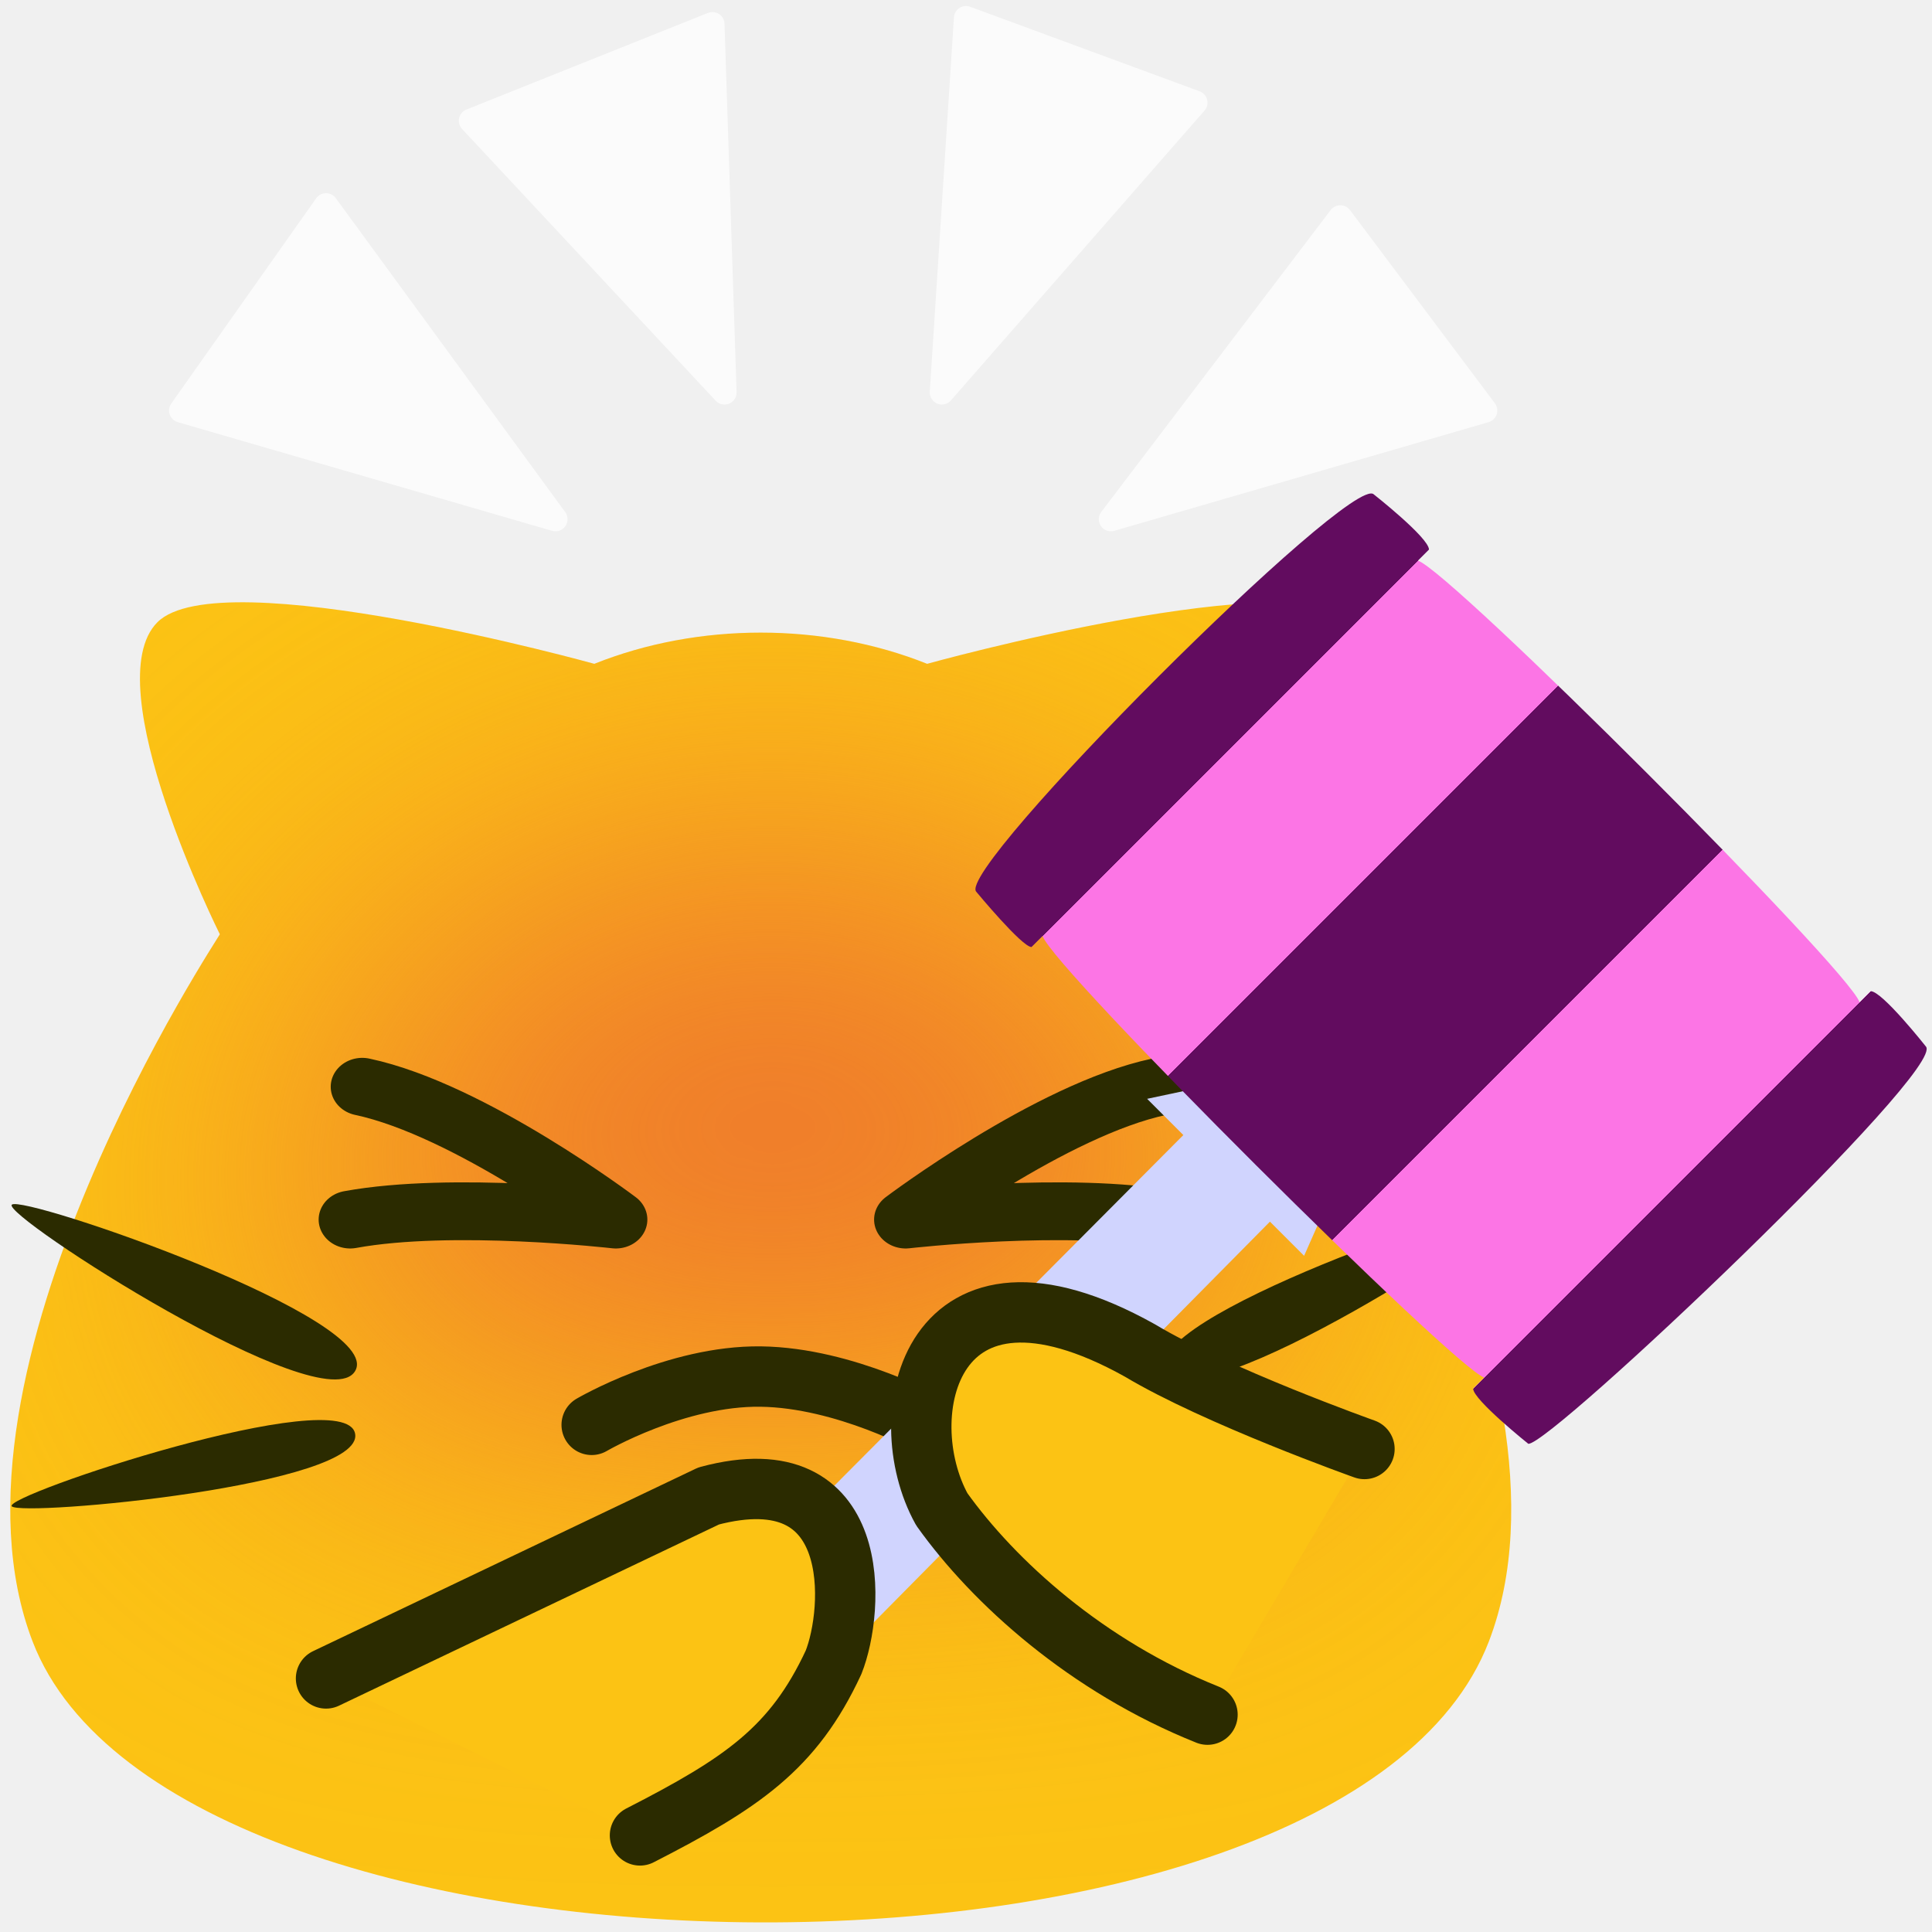
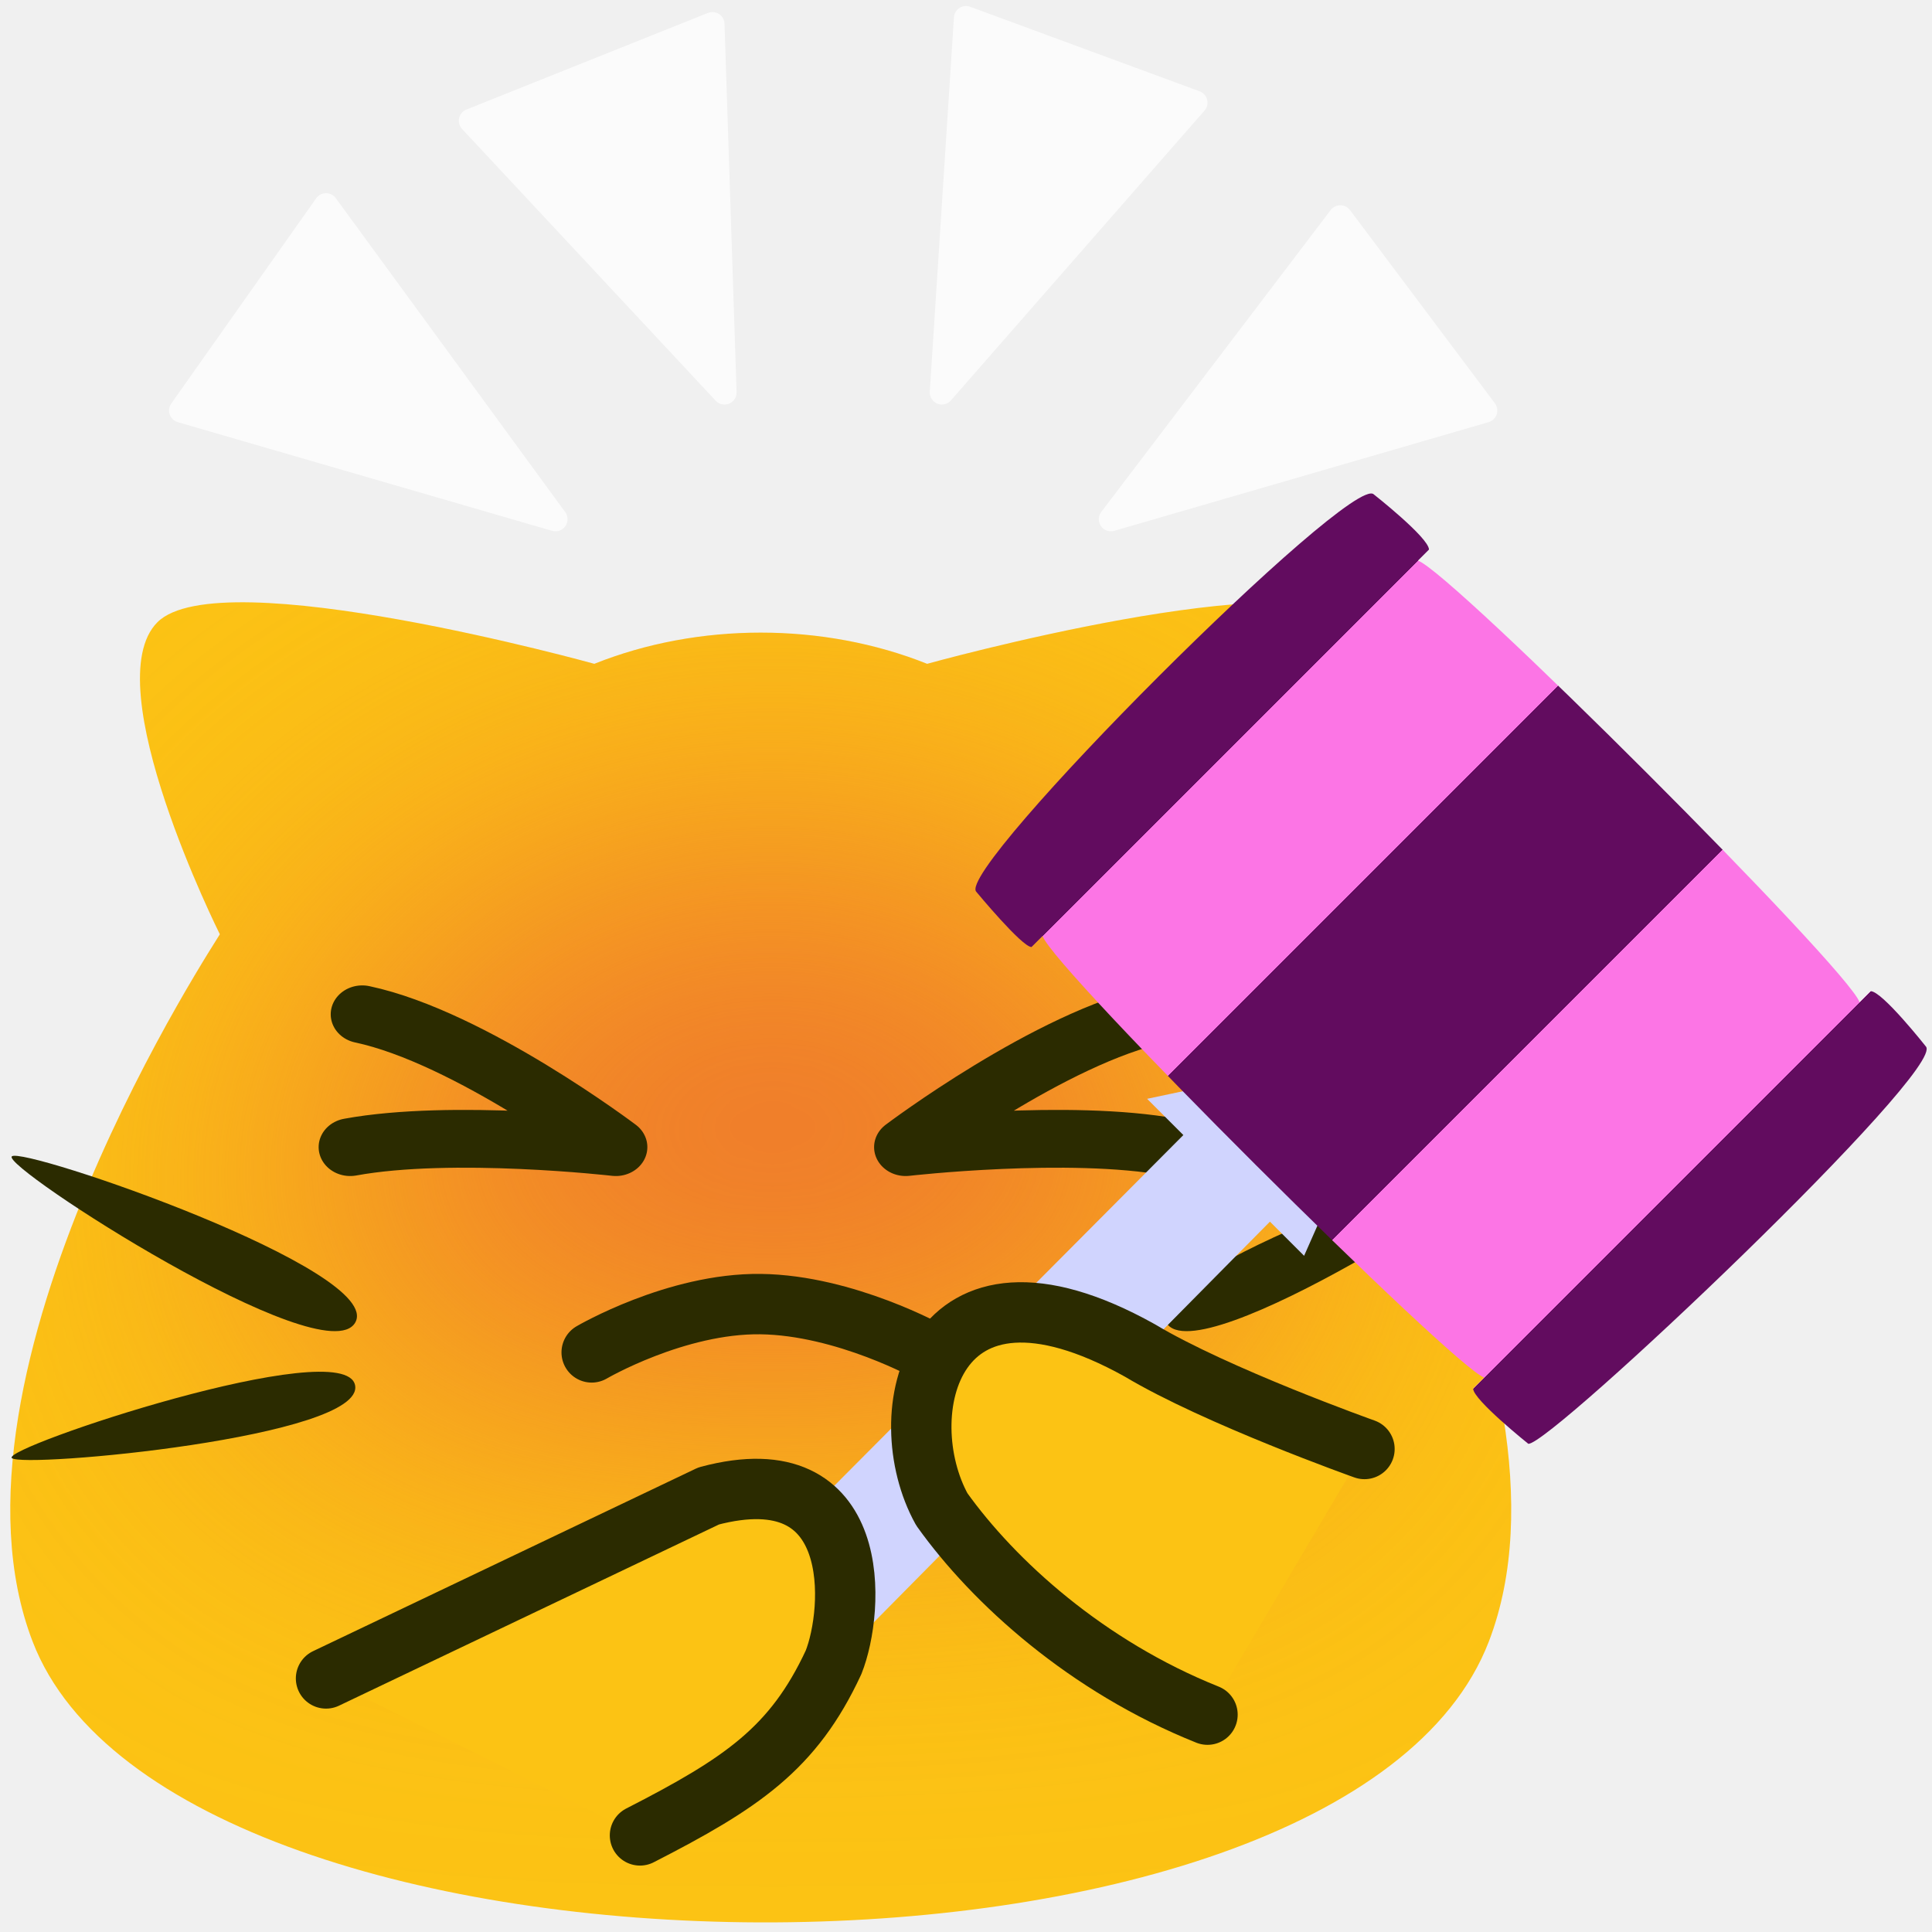
<svg xmlns="http://www.w3.org/2000/svg" xmlns:xlink="http://www.w3.org/1999/xlink" width="800.0px" height="800.0px" viewBox="0 0 800.0 800.0" version="1.1" id="SVGRoot" xml:space="preserve">
  <defs id="defs1121">
    <linearGradient id="linearGradient1042">
      <stop style="stop-color:#ed6c30;stop-opacity:1;" offset="0.702" id="stop1038" />
      <stop style="stop-color:#ed6c30;stop-opacity:0;" offset="1" id="stop1040" />
    </linearGradient>
    <linearGradient id="linearGradient15303">
      <stop style="stop-color:#000000;stop-opacity:1;" offset="0" id="stop15301" />
    </linearGradient>
    <linearGradient id="symbols_colour" gradientTransform="translate(-13.10251,-10.0769)">
      <stop style="stop-color:#66cccc;stop-opacity:1;" offset="0" id="stop14689" />
    </linearGradient>
    <linearGradient id="shaft_colour">
      <stop style="stop-color:#d0d4fe;stop-opacity:1;" offset="0" id="stop13975" />
    </linearGradient>
    <linearGradient id="linearGradient1610">
      <stop style="stop-color:#620c5f;stop-opacity:1;" offset="0.1" id="stop1606" />
      <stop style="stop-color:#fc75e5;stop-opacity:1;" offset="0.1" id="stop8585" />
      <stop style="stop-color:#fc75e5;stop-opacity:1;" offset="0.34" id="stop8587" />
      <stop style="stop-color:#620c5f;stop-opacity:1;" offset="0.34" id="stop8589" />
      <stop style="stop-color:#620c5f;stop-opacity:1" offset="0.638" id="stop8591" />
      <stop style="stop-color:#fc75e5;stop-opacity:1;" offset="0.638" id="stop8593" />
      <stop style="stop-color:#fc75e5;stop-opacity:1;" offset="0.9" id="stop8599" />
      <stop style="stop-color:#620c5f;stop-opacity:1;" offset="0.9" id="stop8583" />
    </linearGradient>
    <linearGradient id="blush_colour" gradientTransform="matrix(1.6,0,0,1.6,-200,-370)">
      <stop style="stop-color:#ed6c30;stop-opacity:1;" offset="0" id="stop4680" />
    </linearGradient>
    <linearGradient id="contour_colour" gradientTransform="translate(9.455625,-56.64841)">
      <stop style="stop-color:#2b2b00;stop-opacity:1;" offset="0" id="stop7071" />
    </linearGradient>
    <linearGradient id="blob_color" gradientTransform="matrix(-1.347683,0,0,1.347683,886.6072,-374.8101)">
      <stop style="stop-color:#fcc314;stop-opacity:1;" offset="0" id="stop5975" />
    </linearGradient>
    <linearGradient xlink:href="#blob_color" id="linearGradient5979" x1="38.738" y1="437.708" x2="761.275" y2="437.708" gradientUnits="userSpaceOnUse" gradientTransform="matrix(0.8614025,0,0,0.8614025,-29.56001,145.6653)" />
    <linearGradient xlink:href="#contour_colour" id="linearGradient5558" gradientUnits="userSpaceOnUse" gradientTransform="matrix(-1.382783,-0.3502942,0.3835372,-1.570033,779.5095,1346.311)" x1="539.43" y1="437.901" x2="660.234" y2="437.901" />
    <linearGradient xlink:href="#contour_colour" id="linearGradient15760" gradientUnits="userSpaceOnUse" gradientTransform="matrix(-1.382783,-0.3502942,0.3835372,-1.570033,1239.628,1346.311)" x1="539.43" y1="437.901" x2="660.234" y2="437.901" />
    <linearGradient xlink:href="#contour_colour" id="linearGradient15762" gradientUnits="userSpaceOnUse" gradientTransform="matrix(-1.382783,-0.3502942,0.3835372,-1.570033,1239.628,1346.311)" x1="539.43" y1="437.901" x2="660.234" y2="437.901" />
-     <linearGradient xlink:href="#contour_colour" id="linearGradient5190" gradientUnits="userSpaceOnUse" gradientTransform="matrix(0.8614025,0,0,0.8614025,-29.56001,134.5708)" />
+     <linearGradient xlink:href="#contour_colour" id="linearGradient5190" gradientUnits="userSpaceOnUse" gradientTransform="matrix(0.8614029,0,0,0.8614025,-29.56002,104.5706)" />
    <linearGradient xlink:href="#contour_colour" id="linearGradient777" gradientUnits="userSpaceOnUse" gradientTransform="matrix(-1.382783,-0.3502942,0.3835372,-1.570033,779.5095,1346.311)" x1="539.43" y1="437.901" x2="660.234" y2="437.901" />
    <linearGradient xlink:href="#linearGradient1610" id="linearGradient1612" x1="590" y1="190" x2="840" y2="440" gradientUnits="userSpaceOnUse" />
    <linearGradient xlink:href="#shaft_colour" id="linearGradient13979" x1="370" y1="507.5" x2="665" y2="507.5" gradientUnits="userSpaceOnUse" />
    <clipPath clipPathUnits="userSpaceOnUse" id="clipPath14362">
      <path style="display:inline;fill:url(#linearGradient14366);fill-opacity:1;stroke:none;stroke-width:1px;stroke-linecap:butt;stroke-linejoin:miter;stroke-opacity:1" d="m 616.492,679.735 c -60.341,156.886 -544.053,153.214 -602.982,0 C -29.56,567.753 91.594,386.662 91.036,386.858 c 0,0 -51.684,-103.368 -25.842,-129.21 25.842,-25.842 180.895,17.228 180.895,17.228 43.07,-17.228 94.754,-17.228 137.824,0 0,0 155.052,-43.07 180.895,-17.228 25.842,25.842 -25.842,129.21 -25.842,129.21 -0.347,0.01 120.596,180.895 77.526,292.877 z" id="path14364" />
    </clipPath>
    <linearGradient xlink:href="#blob_color" id="linearGradient14366" gradientUnits="userSpaceOnUse" gradientTransform="matrix(0.8614025,0,0,0.8614025,-29.56001,145.6653)" x1="38.738" y1="437.708" x2="761.275" y2="437.708" />
    <filter style="color-interpolation-filters:sRGB" id="filter14368" x="-0.529" y="-0.661" width="2.058" height="2.323">
      <feGaussianBlur stdDeviation="88.2" id="feGaussianBlur14370" />
    </filter>
    <linearGradient xlink:href="#linearGradient1042" id="linearGradient2298" x1="300" y1="400" x2="300" y2="600" gradientUnits="userSpaceOnUse" />
  </defs>
  <path style="display:inline;fill:url(#linearGradient5979);fill-opacity:1;stroke:none;stroke-width:1px;stroke-linecap:butt;stroke-linejoin:miter;stroke-opacity:1" d="m 616.492,679.735 c -60.341,156.886 -544.053,153.214 -602.982,0 C -29.56,567.753 91.594,386.662 91.036,386.858 c 0,0 -51.684,-103.368 -25.842,-129.21 25.842,-25.842 180.895,17.228 180.895,17.228 43.07,-17.228 94.754,-17.228 137.824,0 0,0 155.052,-43.07 180.895,-17.228 25.842,25.842 -25.842,129.21 -25.842,129.21 -0.347,0.01 120.596,180.895 77.526,292.877 z" id="blobcat_body" />
  <ellipse style="display:inline;opacity:1;fill:url(#linearGradient2298);fill-opacity:1;stroke:none;stroke-width:25;stroke-linecap:round;stroke-linejoin:round;stroke-dasharray:none;filter:url(#filter14368)" id="path14334" clip-path="url(#clipPath14362)" ry="160" rx="200" cy="510" cx="320" />
-   <path style="fill:none;stroke:url(#linearGradient5190);stroke-width:25;stroke-linecap:round;stroke-linejoin:round;stroke-miterlimit:4;stroke-dasharray:none;stroke-opacity:1" d="m 245,590 c 0,0 34.948,-20.458 70,-20 35.052,0.458 70.244,20.108 70,20" id="mouth" />
-   <g id="whiskers" transform="matrix(0.8614025,0,0,0.8614025,-29.56001,145.6653)" style="display:inline;stroke-width:1.161">
+   <path style="fill:none;stroke:url(#linearGradient5190);stroke-width:25;stroke-linecap:round;stroke-linejoin:round;stroke-miterlimit:4;stroke-dasharray:none;stroke-opacity:1" d="m 245,560 c 0,0 34.948,-20.458 70,-20 35.052,0.458 70.244,20.108 70,20" id="mouth" />
+   <g id="whiskers" transform="matrix(0.8614029,0,0,0.8614025,-29.56002,125.6653)" style="display:inline;stroke-width:1.161">
    <path style="display:none;fill:url(#linearGradient15760);fill-opacity:1;stroke:none;stroke-width:1.763px;stroke-linecap:butt;stroke-linejoin:miter;stroke-opacity:1" d="m 760,555 c 5,-5 -160,-60 -165,-35 -5,25 160,40 165,35 z" id="whisker_right_bottom" />
    <path style="display:inline;fill:url(#linearGradient15762);fill-opacity:1;stroke:none;stroke-width:1.763px;stroke-linecap:butt;stroke-linejoin:miter;stroke-opacity:1" d="m 760,410 c -5,-5 -180,55 -165,80 15,25 170,-75 165,-80 z" id="whisker_right_top" />
    <path style="fill:url(#linearGradient777);fill-opacity:1;stroke:none;stroke-width:1.763px;stroke-linecap:butt;stroke-linejoin:miter;stroke-opacity:1" d="m 40,555 c -5,-5 160,-60 165,-35 5,25 -160,40 -165,35 z" id="whisker_left_bottom" />
    <path style="fill:url(#linearGradient5558);fill-opacity:1;stroke:none;stroke-width:1.762;stroke-linecap:butt;stroke-linejoin:miter;stroke-dasharray:none;stroke-opacity:1" d="m 40,410 c 5,-5 180,55 165,80 C 190,515 35,415 40,410 Z" id="whisker_left_top" />
  </g>
-   <g id="eyes-6" style="display:inline;stroke-width:1.235" transform="matrix(0.8459782,0,0,0.7753527,-23.39157,186.4892)">
+   <g id="eyes-6" style="display:inline;stroke-width:1.235" transform="matrix(0.8459786,0,0,0.7753527,-23.39159,156.4891)">
    <path style="opacity:1;fill:none;fill-opacity:1;stroke:url(#contour_colour);stroke-width:30.868;stroke-linecap:round;stroke-linejoin:round;stroke-dasharray:none;stroke-opacity:1" d="m 600.951,410.795 c -50,-10 -130.027,0 -130.027,0 0,0 71.288,-58.714 124.117,-70.935" id="eye_right-2" />
    <path style="opacity:1;fill:none;fill-opacity:1;stroke:url(#contour_colour);stroke-width:30.868;stroke-linecap:round;stroke-linejoin:round;stroke-dasharray:none;stroke-opacity:1" d="m 199.05,410.795 c 50,-10 130.027,0 130.027,0 0,0 -71.288,-58.714 -124.117,-70.935" id="eye_left" />
  </g>
  <g id="layer1" style="display:inline;stroke-width:1.094" transform="matrix(0.9142991,0,0,0.9142991,-62.01221,122.4243)">
    <path style="display:inline;fill:url(#linearGradient13979);fill-opacity:1;stroke:none;stroke-width:1.094px;stroke-linecap:butt;stroke-linejoin:miter;stroke-opacity:1" d="M 587.348,363.749 605,360 665,420 658.441,434.842 642.973,419.373 410,655 370,615 603.754,380.155 Z" id="path13587" />
    <path style="display:inline;opacity:1;fill:url(#linearGradient1612);fill-opacity:1;stroke:none;stroke-width:1.094px;stroke-linecap:butt;stroke-linejoin:miter;stroke-opacity:1" d="M 690,90 C 680,80 500,260 510,270 c 0,0 20.694,25.032 25,25 l 5,-5 c 5,15 185.935,194.983 200,200 l -5,5 c 0,5 25,25 25,25 10.181,0.563 190,-170 180,-180 0,0 -19.854,-25.156 -25,-25 l -5,5 C 905,305 725,125 710,120 l 5,-5 c -0.053,-5.379 -25,-25 -25,-25 z" id="path930" />
  </g>
  <g id="layer2" style="display:inline;stroke-width:1.161" transform="matrix(0.8614025,0,0,0.8614025,0.58908,111.2092)">
    <path style="display:inline;fill:url(#blob_color);stroke:url(#contour_colour);stroke-width:29.022;stroke-linecap:round;stroke-linejoin:round;stroke-dasharray:none;stroke-opacity:1" d="M 156.037,677.721 340,590 c 75,-20 70,55 60,80 -19.271,41.472 -44.132,58.113 -93.046,83.18" id="path13857" />
    <path style="display:inline;fill:url(#blob_color);stroke:url(#contour_colour);stroke-width:29.022;stroke-linecap:round;stroke-linejoin:round;stroke-dasharray:none;stroke-opacity:1" d="M 579.765,695.135 C 521.72,671.917 477.066,631.458 452.066,596.458 c -25,-45 -5.833,-132.729 95.112,-76.436 36.903,22.112 108.045,47.413 108.045,47.413" id="path13860" />
  </g>
  <g id="g3070" style="opacity:0.75;fill:#ffffff;fill-opacity:1;stroke:#ffffff;stroke-width:10;stroke-linejoin:round;stroke-dasharray:none;stroke-opacity:1">
    <path style="fill:#ffffff;fill-opacity:1;stroke:#ffffff;stroke-width:10;stroke-linecap:butt;stroke-linejoin:round;stroke-dasharray:none;stroke-opacity:1" d="m 460,215 95,-125 60,80 z" id="path3076" />
    <path style="fill:#ffffff;fill-opacity:1;stroke:#ffffff;stroke-width:10;stroke-linecap:butt;stroke-linejoin:round;stroke-dasharray:none;stroke-opacity:1" d="m 495,42.5 -105,120 10,-155 z" id="path3072" />
    <path style="fill:#ffffff;fill-opacity:1;stroke:#ffffff;stroke-width:10;stroke-linecap:butt;stroke-linejoin:round;stroke-dasharray:none;stroke-opacity:1" d="M 300,162.5 195,50 295,10 Z" id="path3074" />
    <path style="fill:#ffffff;fill-opacity:1;stroke:#ffffff;stroke-width:10;stroke-linecap:butt;stroke-linejoin:round;stroke-dasharray:none;stroke-opacity:1" d="M 230,215 75,170 135,85 Z" id="path3067" />
  </g>
</svg>
